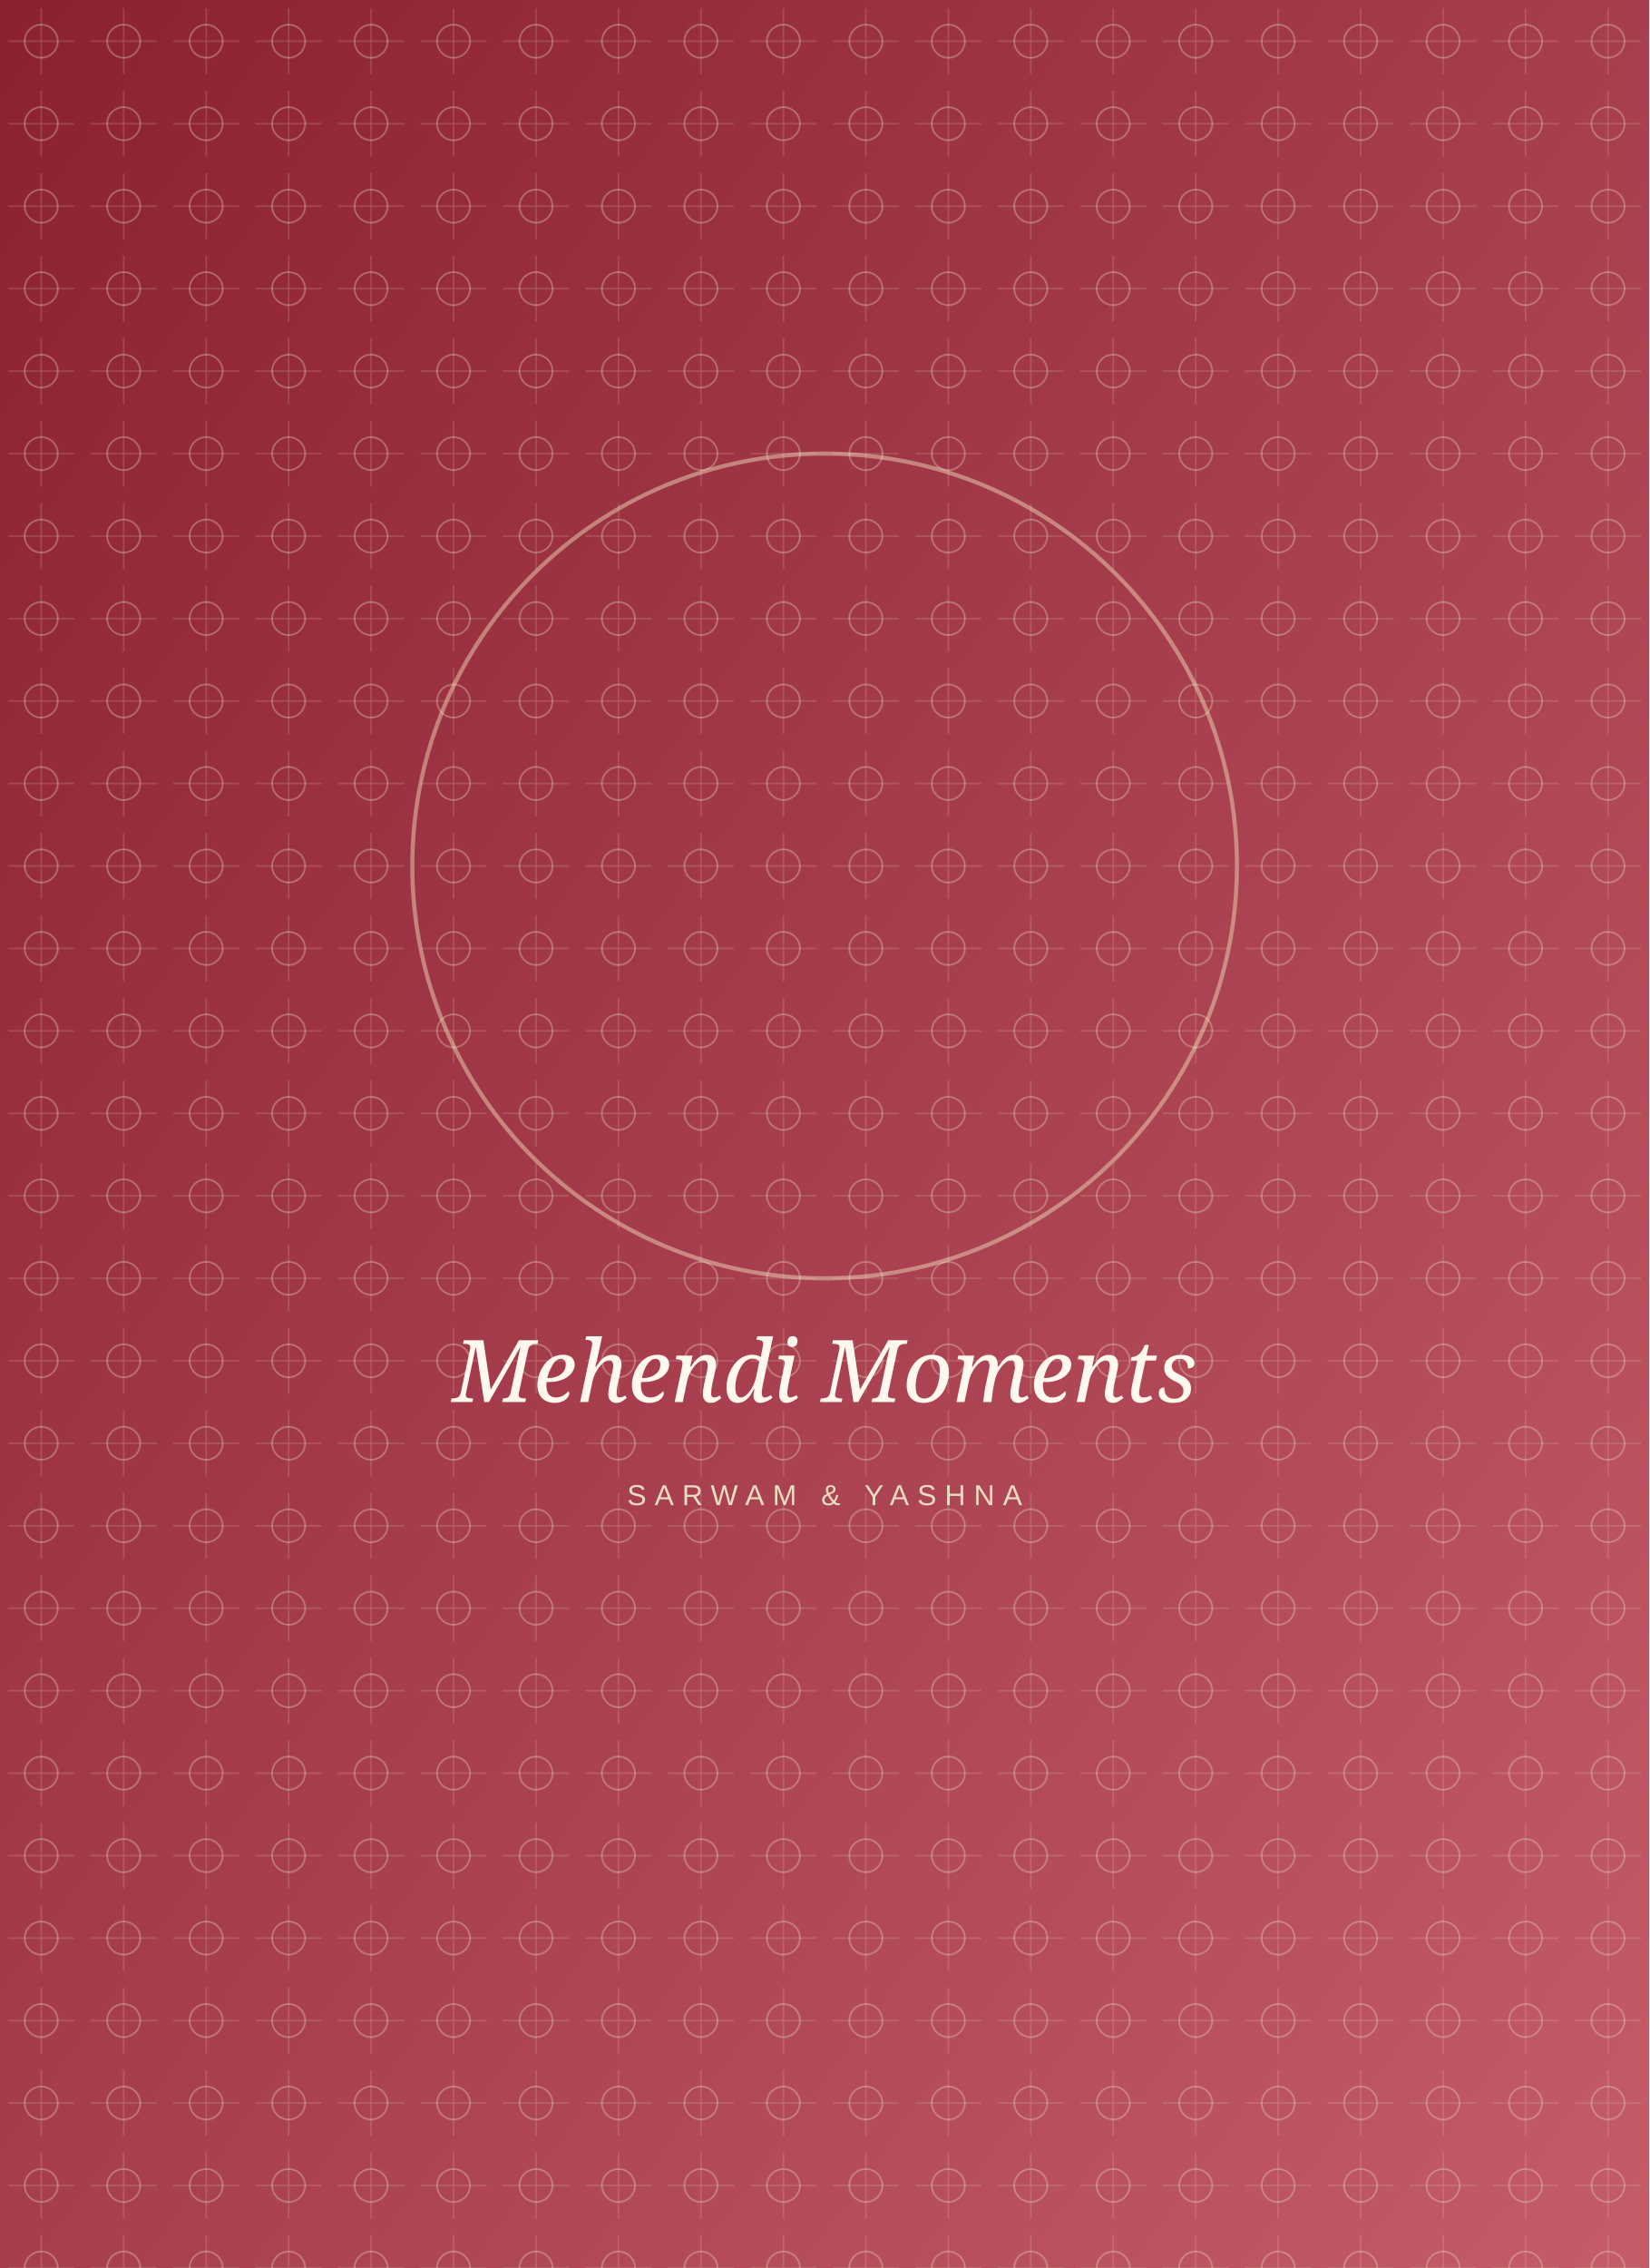
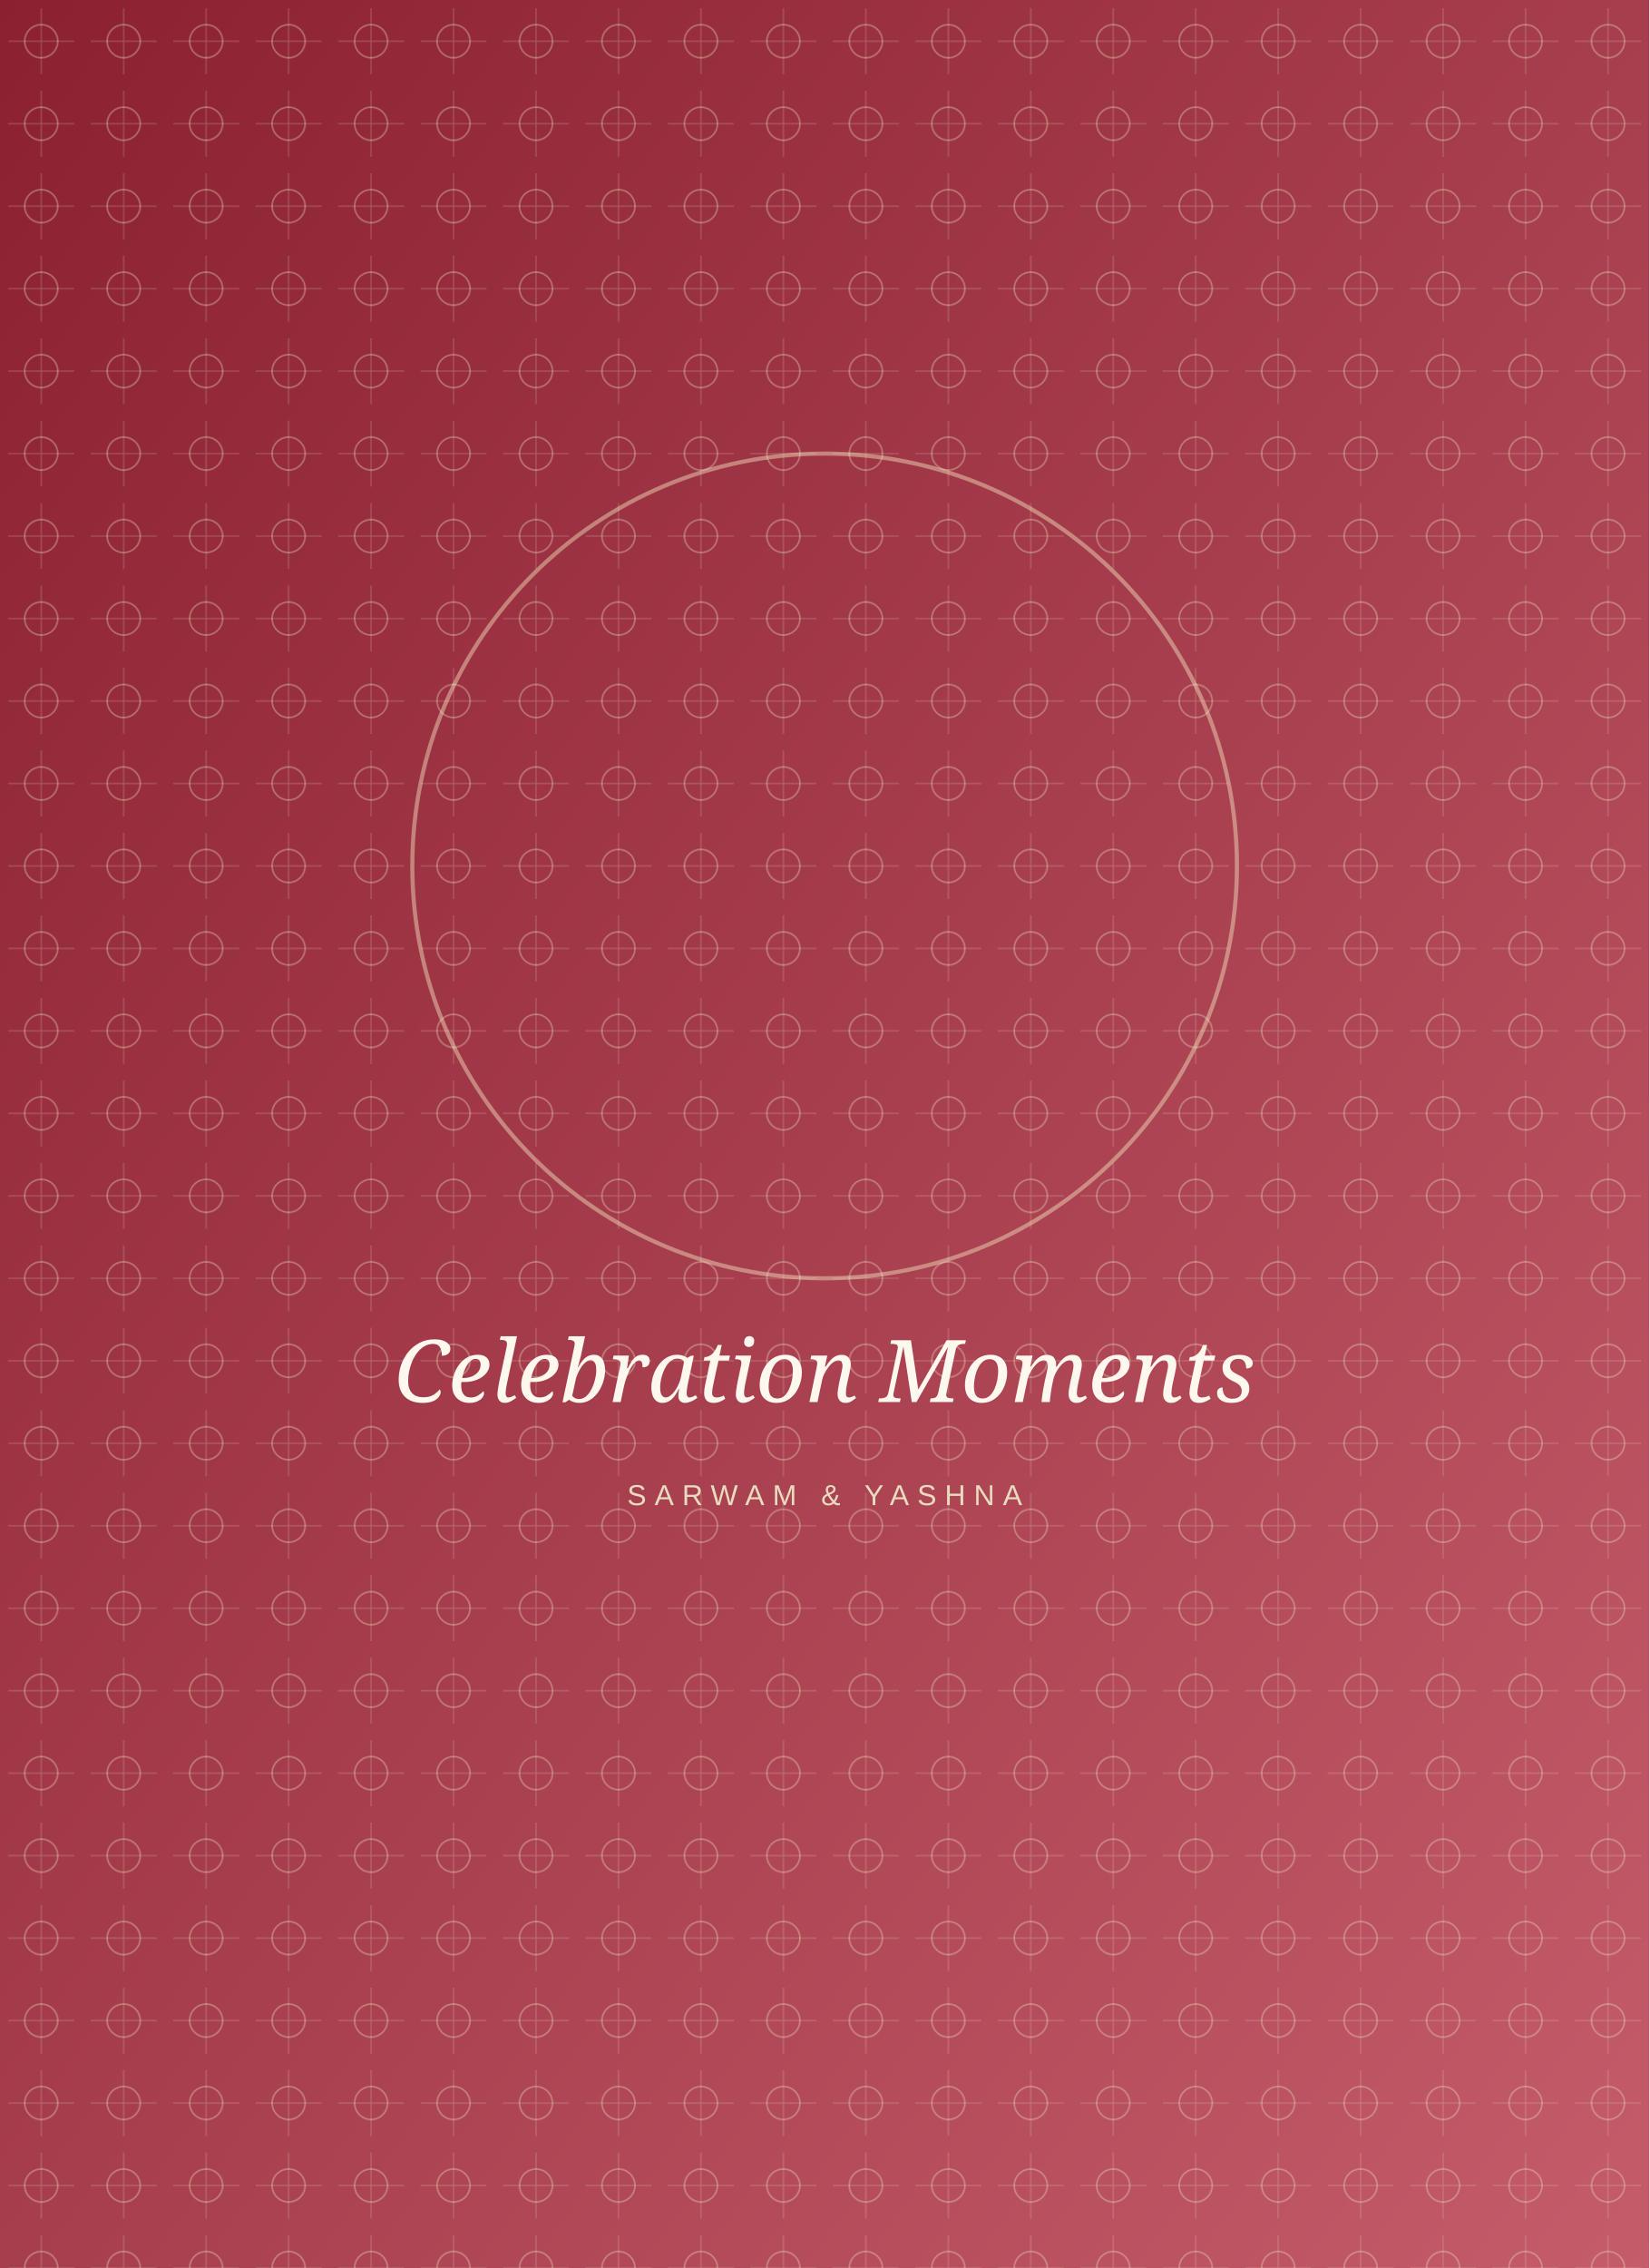
<svg xmlns="http://www.w3.org/2000/svg" viewBox="0 0 800 1100">
  <defs>
    <linearGradient id="bg" x1="0" y1="0" x2="1" y2="1">
      <stop stop-color="#8a2030" />
      <stop offset="1" stop-color="#c45c6a" />
    </linearGradient>
    <pattern id="p" width="40" height="40" patternUnits="userSpaceOnUse">
      <circle cx="20" cy="20" r="8" fill="none" stroke="#f0e8c8" stroke-width=".8" opacity=".35" />
      <path d="M20 4v32M4 20h32" stroke="#f0e8c8" stroke-width=".5" opacity=".25" />
    </pattern>
  </defs>
  <rect width="800" height="1100" fill="url(#bg)" />
  <rect width="800" height="1100" fill="url(#p)" />
  <circle cx="400" cy="420" r="200" fill="none" stroke="#f5e6c0" stroke-width="2" opacity=".45" />
-   <text x="400" y="680" text-anchor="middle" fill="#fff8ee" font-family="Georgia,serif" font-size="42" font-style="italic">Mehendi Moments</text>
+   <text x="400" y="680" text-anchor="middle" fill="#fff8ee" font-family="Georgia,serif" font-size="42" font-style="italic">Celebration Moments</text>
  <text x="400" y="730" text-anchor="middle" fill="#e8dcc0" font-family="Arial" font-size="14" letter-spacing="4">SARWAM &amp; YASHNA</text>
</svg>
